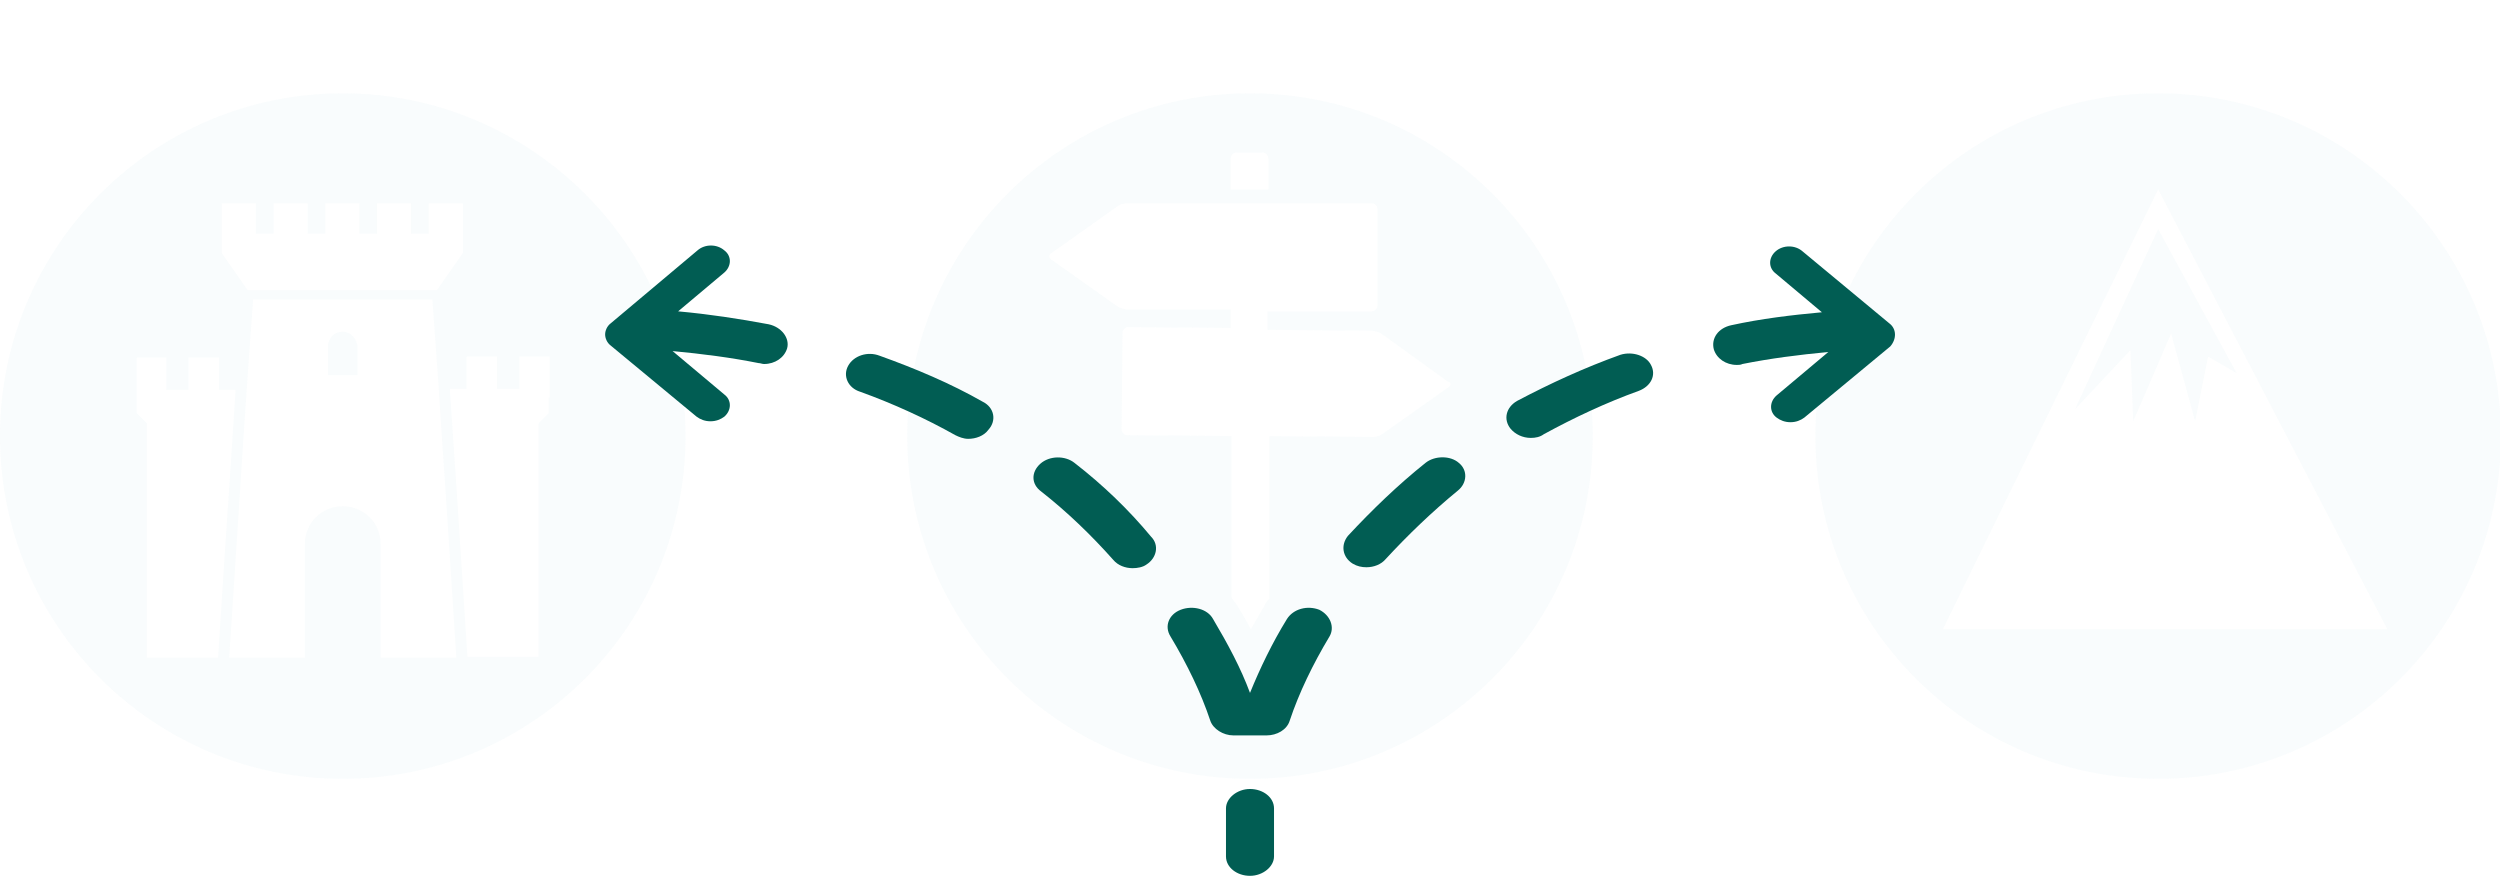
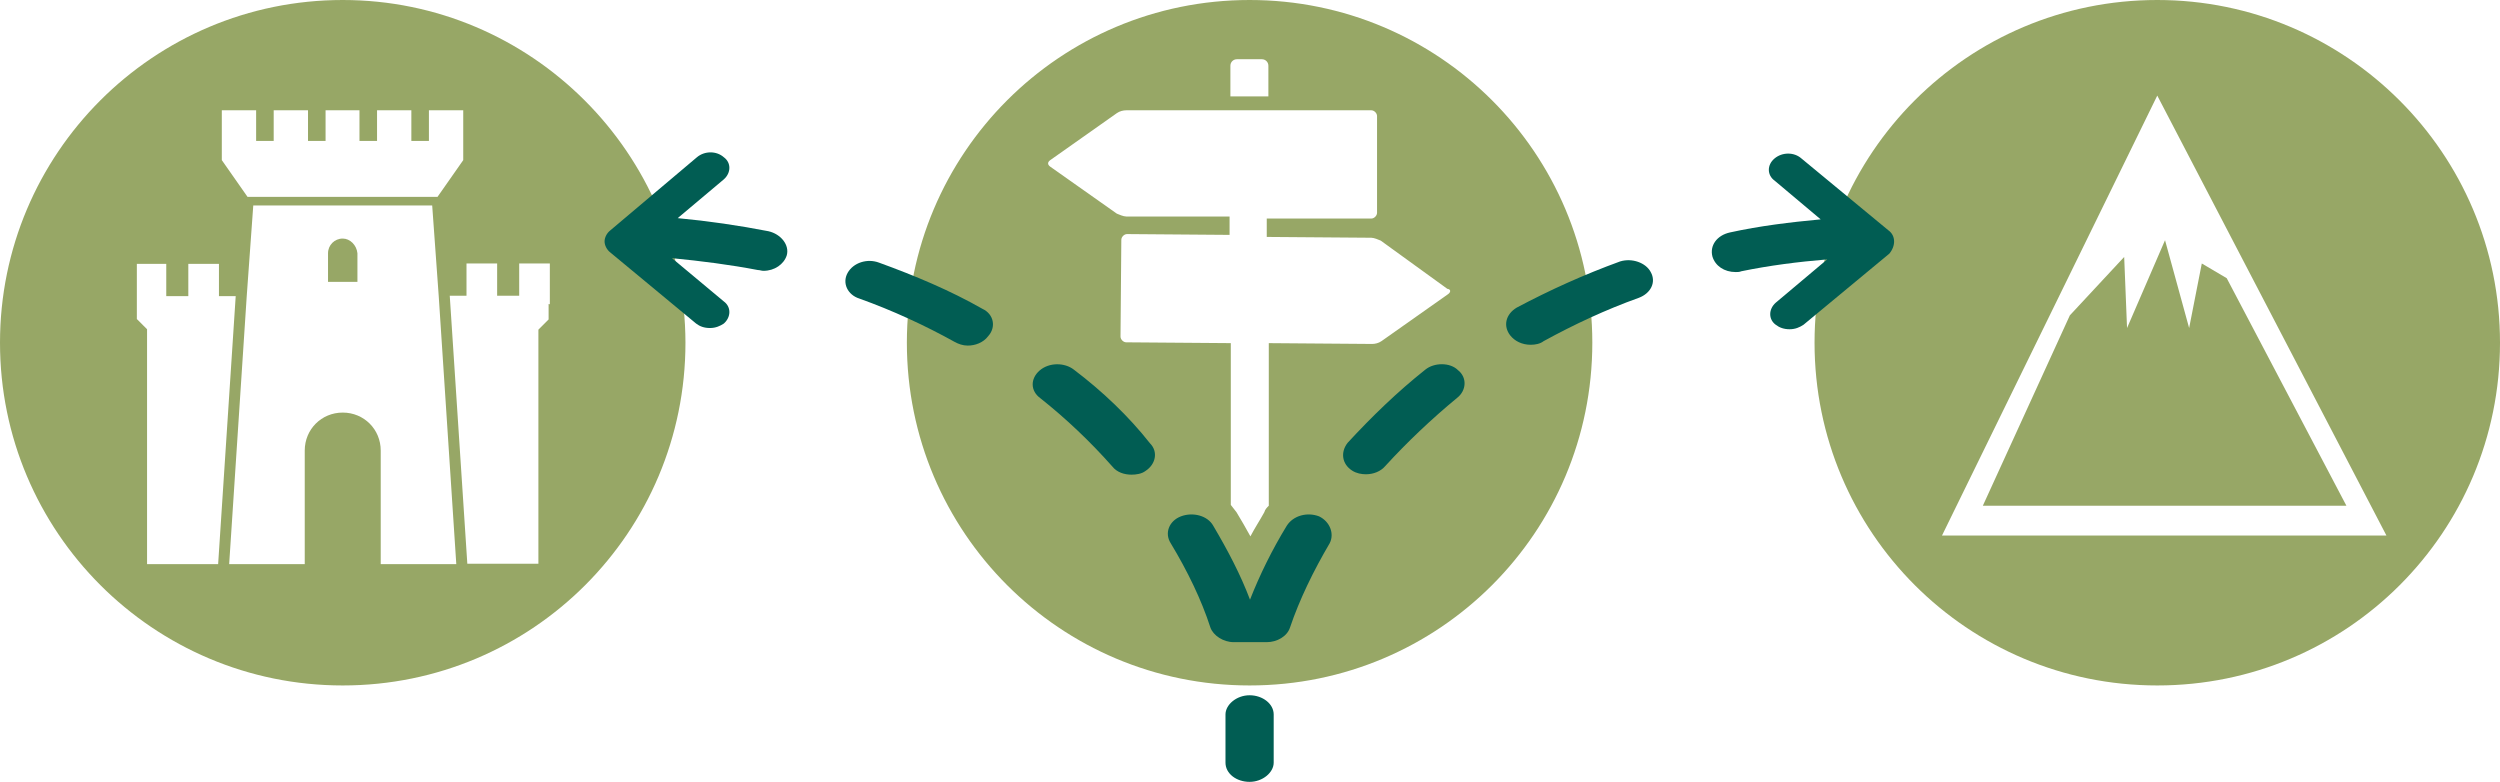
- <svg xmlns="http://www.w3.org/2000/svg" version="1.1" id="Layer_1" x="0px" y="0px" viewBox="0 0 270.6 94.8" enable-background="new 0 0 270.6 94.8" xml:space="preserve">
+ <svg xmlns="http://www.w3.org/2000/svg" version="1.1" id="Layer_1" x="0px" y="0px" viewBox="0 912.2 612 191.4" enable-background="new 0 912.2 612 191.4" xml:space="preserve">
+   <g>
+     <path fill="#97A766" d="M83.9,970.6c-2,0-3.6,1.6-3.6,3.6v7h3.6h3.6v-7C87.3,972.2,85.7,970.6,83.9,970.6z" />
+     <path fill="#97A766" d="M83.9,912.2C37.5,912.2,0,949.8,0,996.1c0,46.3,37.5,83.9,83.9,83.9s83.9-37.5,83.9-83.9   C167.7,949.7,130,912.2,83.9,912.2z M54.3,939.2h8.4v7.5H67v-7.5h8.4v7.5h4.3v-7.5H88v7.5h4.3v-7.5h8.4v7.5h4.3v-7.5h8.4v12.2   l-6.3,9H83.9H60.6l-6.3-9V939.2z M36,1050.3v-57v-0.5l-2.5-2.5v-3.8v-9.7h7.2v7.9h5.4v-7.9h7.5v7.9h4.1l-4.3,65.6H36z M93.2,1050.3   v-27.8c0-5.2-4.1-9.3-9.3-9.3c-5.2,0-9.3,4.1-9.3,9.3v27.8H56.1l4.3-65.6l0,0l1.6-22.2h21.9h21.9l1.6,22.2l0,0l4.3,65.6H93.2   L93.2,1050.3z M134.3,986.6v3.8l-2.5,2.5v0.5v56.8h-17.4l-4.3-65.6h4.1v-7.9h7.5v7.9h5.4v-7.9h7.5v10L134.3,986.6L134.3,986.6z" />
+   </g>
+   <path fill="#97A766" d="M305.9,912.2c-46.4,0-83.9,37.5-83.9,83.9c0,46.4,37.5,83.9,83.9,83.9s83.9-37.5,83.9-83.9  C389.8,949.7,352.3,912.2,305.9,912.2z M301.2,928.3c0-0.9,0.7-1.6,1.6-1.6h6.1c0.9,0,1.6,0.7,1.6,1.6v7.5h-9.3L301.2,928.3  L301.2,928.3z M354.5,984.2l-16.3,11.5c-0.7,0.5-1.6,0.7-2.3,0.7l0,0l-25.3-0.2v39.8c-0.5,0.5-0.9,0.9-1.1,1.6  c-1.1,2-2.3,3.8-3.4,5.9c-1.1-2-2.3-4.1-3.4-5.9c-0.5-0.7-0.9-1.1-1.4-1.8v-39.6l-25.6-0.2c-0.7,0-1.4-0.7-1.4-1.4l0.2-23.7  c0-0.7,0.7-1.4,1.4-1.4l0,0l25.1,0.2v-4.5h-25.3c-0.7,0-1.8-0.5-2.3-0.7L257.1,953c-0.7-0.5-0.7-1.1,0-1.6l16.3-11.5  c0.7-0.5,1.6-0.7,2.3-0.7h20.2h5.2h9.3h2.7h22.6c0.7,0,1.4,0.7,1.4,1.4v23.7c0,0.7-0.7,1.4-1.4,1.4h-25.6v4.5l25.6,0.2  c0.7,0,1.8,0.5,2.3,0.7l16.3,11.8C355.2,983,355.2,983.7,354.5,984.2z" />
  <g>
    <g>
-       <path opacity="0.76" fill="#F7FBFC" d="M37.1,35.9c-0.9,0-1.6,0.7-1.6,1.6v3.1h1.6h1.6v-3.1C38.6,36.6,37.9,35.9,37.1,35.9z" />
-       <path opacity="0.76" fill="#F7FBFC" d="M37.1,10.1C16.6,10.1,0,26.7,0,47.2s16.6,37.1,37.1,37.1s37.1-16.6,37.1-37.1    S57.5,10.1,37.1,10.1z M24,22h3.7v3.3h1.9V22h3.7v3.3h1.9V22h3.7v3.3h1.9V22h3.7v3.3h1.9V22h3.7v5.4l-2.8,4H37.1H26.8l-2.8-4V22z     M15.9,71.2V46v-0.2l-1.1-1.1V43v-4.3H18v3.5h2.4v-3.5h3.3v3.5h1.8l-1.9,29H15.9z M41.2,71.2V58.9c0-2.3-1.8-4.1-4.1-4.1    s-4.1,1.8-4.1,4.1v12.3h-8.2l1.9-29h0l0.7-9.8h9.7h9.7l0.7,9.8h0l1.9,29H41.2z M59.4,43v1.7l-1.1,1.1V46v25.1h-7.7l-1.9-29h1.8    v-3.5h3.3v3.5h2.4v-3.5h3.3V43z" />
+       <path fill="#97A766" d="M528.1,912.2c-46.4,0-83.9,37.5-83.9,83.9c0,46.4,37.5,83.9,83.9,83.9s83.9-37.5,83.9-83.9    C612,949.7,574.3,912.2,528.1,912.2z M475.4,1043.3l52.7-107.7l56.1,107.7H475.4z" />
    </g>
-     <g>
-       <polygon opacity="0.76" fill="#F7FBFC" points="224.6,44.3 230.6,37.9 230.9,45.6 235,36.1 237.6,45.6 239,38.6 242.1,40.4     233.6,24.8   " />
-       <path opacity="0.76" fill="#F7FBFC" d="M233.6,10.1c-20.5,0-37.1,16.6-37.1,37.1s16.6,37.1,37.1,37.1s37.1-16.6,37.1-37.1    S254,10.1,233.6,10.1z M210.3,68.1l23.3-47.6l24.8,47.6H210.3z" />
-     </g>
-     <path opacity="0.76" fill="#F7FBFC" d="M135.3,10.1c-20.5,0-37.1,16.6-37.1,37.1s16.6,37.1,37.1,37.1s37.1-16.6,37.1-37.1   S155.8,10.1,135.3,10.1z M133.2,17.2c0-0.4,0.3-0.7,0.7-0.7h2.7c0.4,0,0.7,0.3,0.7,0.7v3.3h-4.1V17.2z M156.8,41.9l-7.2,5.1   c-0.3,0.2-0.7,0.3-1,0.3c0,0,0,0,0,0l-11.2-0.1v17.6c-0.2,0.2-0.4,0.4-0.5,0.7c-0.5,0.9-1,1.7-1.5,2.6c-0.5-0.9-1-1.8-1.5-2.6   c-0.2-0.3-0.4-0.5-0.6-0.8V47.2L122,47.1c-0.3,0-0.6-0.3-0.6-0.6l0.1-10.5c0-0.3,0.3-0.6,0.6-0.6c0,0,0,0,0,0l11.1,0.1v-2h-11.2   c-0.3,0-0.8-0.2-1-0.3l-7.2-5.1c-0.3-0.2-0.3-0.5,0-0.7l7.2-5.1c0.3-0.2,0.7-0.3,1-0.3h8.9h2.3h4.1h1.2h10c0.3,0,0.6,0.3,0.6,0.6   v10.5c0,0.3-0.3,0.6-0.6,0.6h-11.3v2l11.3,0.1c0.3,0,0.8,0.2,1,0.3l7.2,5.2C157.1,41.4,157.1,41.7,156.8,41.9z" />
-     <g>
-       <path fill="#015D53" d="M204.5,35l-9.4-7.8c-0.8-0.7-2.1-0.7-2.9,0c-0.8,0.7-0.8,1.8,0,2.4l5,4.2c-3.3,0.3-6.6,0.7-9.8,1.4    c-1.4,0.3-2.2,1.4-1.9,2.6c0.3,1,1.3,1.7,2.5,1.7c0.2,0,0.4,0,0.6-0.1c3-0.6,6.1-1,9.3-1.3l-5.6,4.7c-0.8,0.7-0.8,1.8,0,2.4    c0.4,0.3,0.9,0.5,1.5,0.5s1.1-0.2,1.5-0.5l9.3-7.7C205.3,36.7,205.3,35.6,204.5,35z" />
-       <path fill="#015D53" d="M142.8,66c-1.3-0.5-2.8-0.1-3.5,1c-1.6,2.6-2.9,5.3-4,8c-1-2.7-2.4-5.3-4-8c-0.6-1.1-2.2-1.5-3.5-1    c-1.3,0.5-1.8,1.8-1.1,2.9c1.8,3,3.3,6.1,4.3,9.1c0.3,0.9,1.4,1.6,2.5,1.6c0.2,0,3.3,0,3.6,0c1.1,0,2.2-0.6,2.5-1.6    c1-3,2.5-6.1,4.3-9.1C144.5,67.9,144,66.6,142.8,66z" />
-       <path fill="#015D53" d="M154.3,50.1c-3,2.4-5.8,5.1-8.4,7.9c-0.8,1-0.6,2.3,0.5,3c0.5,0.3,1,0.4,1.5,0.4c0.8,0,1.6-0.3,2.1-0.9    c2.4-2.6,5-5.1,7.8-7.4c1-0.8,1.1-2.2,0.1-3C157,49.3,155.3,49.3,154.3,50.1z" />
-       <path fill="#015D53" d="M175.4,38.4c-3.9,1.4-7.6,3.1-11.2,5c-1.2,0.7-1.5,2-0.7,3c0.5,0.6,1.3,1,2.2,1c0.5,0,1-0.1,1.4-0.4    c3.3-1.8,6.7-3.4,10.3-4.7c1.3-0.5,1.9-1.7,1.3-2.8C178.2,38.5,176.7,38,175.4,38.4z" />
-       <path fill="#015D53" d="M106.4,43.5c-3.5-2-7.3-3.6-11.2-5c-1.3-0.5-2.8,0-3.4,1.1c-0.6,1.1,0,2.4,1.3,2.8    c3.6,1.3,7.1,2.9,10.3,4.7c0.4,0.2,0.9,0.4,1.4,0.4c0.8,0,1.7-0.3,2.2-1C107.9,45.5,107.6,44.1,106.4,43.5z" />
-       <path fill="#015D53" d="M116.3,50.1c-1-0.8-2.7-0.8-3.7,0.1c-1,0.9-1,2.2,0.1,3c2.8,2.2,5.4,4.7,7.8,7.4c0.5,0.6,1.3,0.9,2.1,0.9    c0.5,0,1.1-0.1,1.5-0.4c1.1-0.7,1.4-2.1,0.5-3C122.2,55.2,119.4,52.5,116.3,50.1z" />
-       <path fill="#015D53" d="M83.2,35.1c-3.2-0.6-6.5-1.1-9.8-1.4l5-4.2c0.8-0.7,0.8-1.8,0-2.4c-0.8-0.7-2.1-0.7-2.9,0L66.1,35    c-0.4,0.3-0.6,0.8-0.6,1.2s0.2,0.9,0.6,1.2l9.3,7.7c0.4,0.3,0.9,0.5,1.5,0.5s1.1-0.2,1.5-0.5c0.8-0.7,0.8-1.8,0-2.4L72.8,38    c3.2,0.3,6.3,0.7,9.3,1.3c0.2,0,0.4,0.1,0.6,0.1c1.2,0,2.2-0.7,2.5-1.7C85.5,36.6,84.6,35.4,83.2,35.1z" />
-       <path fill="#015D53" d="M135.3,85.4C135.3,85.4,135.3,85.4,135.3,85.4L135.3,85.4c-1.4,0-2.6,1-2.6,2.1v5.2c0,1.2,1.2,2.1,2.6,2.1    h0c0,0,0,0,0,0c1.4,0,2.6-1,2.6-2.1v-5.2C137.9,86.3,136.7,85.4,135.3,85.4z" />
-     </g>
+     <polygon fill="#97A766" points="545.1,980.3 539,976.7 535.9,992.5 530,971 520.7,992.5 520,975.1 506.7,989.4 485.4,1036    574.4,1036  " />
+   </g>
+   <g>
+     <path fill="#015D53" d="M462.3,968.6L441,951c-1.8-1.6-4.7-1.6-6.6,0s-1.8,4.1,0,5.4l11.3,9.5c-7.5,0.7-14.9,1.6-22.2,3.2   c-3.2,0.7-5,3.2-4.3,5.9c0.7,2.3,2.9,3.8,5.7,3.8c0.5,0,0.9,0,1.4-0.2c6.8-1.4,13.8-2.3,21-2.9l-12.6,10.6c-1.8,1.6-1.8,4.1,0,5.4   c0.9,0.7,2,1.1,3.4,1.1s2.5-0.5,3.4-1.1l21-17.4C464.1,972.4,464.1,969.9,462.3,968.6z" />
+     <path fill="#015D53" d="M322.9,1038.6c-2.9-1.1-6.3-0.2-7.9,2.3c-3.6,5.9-6.6,12-9,18.1c-2.3-6.1-5.4-12-9-18.1   c-1.4-2.5-5-3.4-7.9-2.3s-4.1,4.1-2.5,6.6c4.1,6.8,7.5,13.8,9.7,20.6c0.7,2,3.2,3.6,5.7,3.6c0.5,0,7.5,0,8.1,0c2.5,0,5-1.4,5.7-3.6   c2.3-6.8,5.7-13.8,9.7-20.6C326.7,1042.9,325.6,1039.9,322.9,1038.6z" />
+     <path fill="#015D53" d="M348.9,1002.7c-6.8,5.4-13.1,11.5-19,17.9c-1.8,2.3-1.4,5.2,1.1,6.8c1.1,0.7,2.3,0.9,3.4,0.9   c1.8,0,3.6-0.7,4.7-2c5.4-5.9,11.3-11.5,17.6-16.7c2.3-1.8,2.5-5,0.2-6.8C355,1000.9,351.1,1000.9,348.9,1002.7z" />
+     <path fill="#015D53" d="M396.6,976.2c-8.8,3.2-17.2,7-25.3,11.3c-2.7,1.6-3.4,4.5-1.6,6.8c1.1,1.4,2.9,2.3,5,2.3   c1.1,0,2.3-0.2,3.2-0.9c7.5-4.1,15.2-7.7,23.3-10.6c2.9-1.1,4.3-3.8,2.9-6.3C402.9,976.5,399.5,975.3,396.6,976.2z" />
+     <path fill="#015D53" d="M240.5,987.8c-7.9-4.5-16.5-8.1-25.3-11.3c-2.9-1.1-6.3,0-7.7,2.5s0,5.4,2.9,6.3   c8.1,2.9,16.1,6.6,23.3,10.6c0.9,0.5,2,0.9,3.2,0.9c1.8,0,3.8-0.7,5-2.3C243.9,992.3,243.3,989.1,240.5,987.8z" />
+     <path fill="#015D53" d="M262.9,1002.7c-2.3-1.8-6.1-1.8-8.4,0.2c-2.3,2-2.3,5,0.2,6.8c6.3,5,12.2,10.6,17.6,16.7   c1.1,1.4,2.9,2,4.7,2c1.1,0,2.5-0.2,3.4-0.9c2.5-1.6,3.2-4.7,1.1-6.8C276.3,1014.1,269.9,1008,262.9,1002.7z" />
+     <path fill="#015D53" d="M188.1,968.8c-7.2-1.4-14.7-2.5-22.2-3.2l11.3-9.5c1.8-1.6,1.8-4.1,0-5.4c-1.8-1.6-4.7-1.6-6.6,0   l-21.2,17.9c-0.9,0.7-1.4,1.8-1.4,2.7s0.5,2,1.4,2.7l21,17.4c0.9,0.7,2,1.1,3.4,1.1s2.5-0.5,3.4-1.1c1.8-1.6,1.8-4.1,0-5.4   l-12.7-10.6c7.2,0.7,14.2,1.6,21,2.9c0.5,0,0.9,0.2,1.4,0.2c2.7,0,5-1.6,5.7-3.8C193.3,972.2,191.2,969.5,188.1,968.8z" />
+     <path fill="#015D53" d="M305.9,1082.4L305.9,1082.4L305.9,1082.4c-3.2,0-5.9,2.3-5.9,4.7v11.8c0,2.7,2.7,4.7,5.9,4.7l0,0l0,0   c3.2,0,5.9-2.3,5.9-4.7v-11.8C311.8,1084.5,309.1,1082.4,305.9,1082.4z" />
  </g>
</svg>
